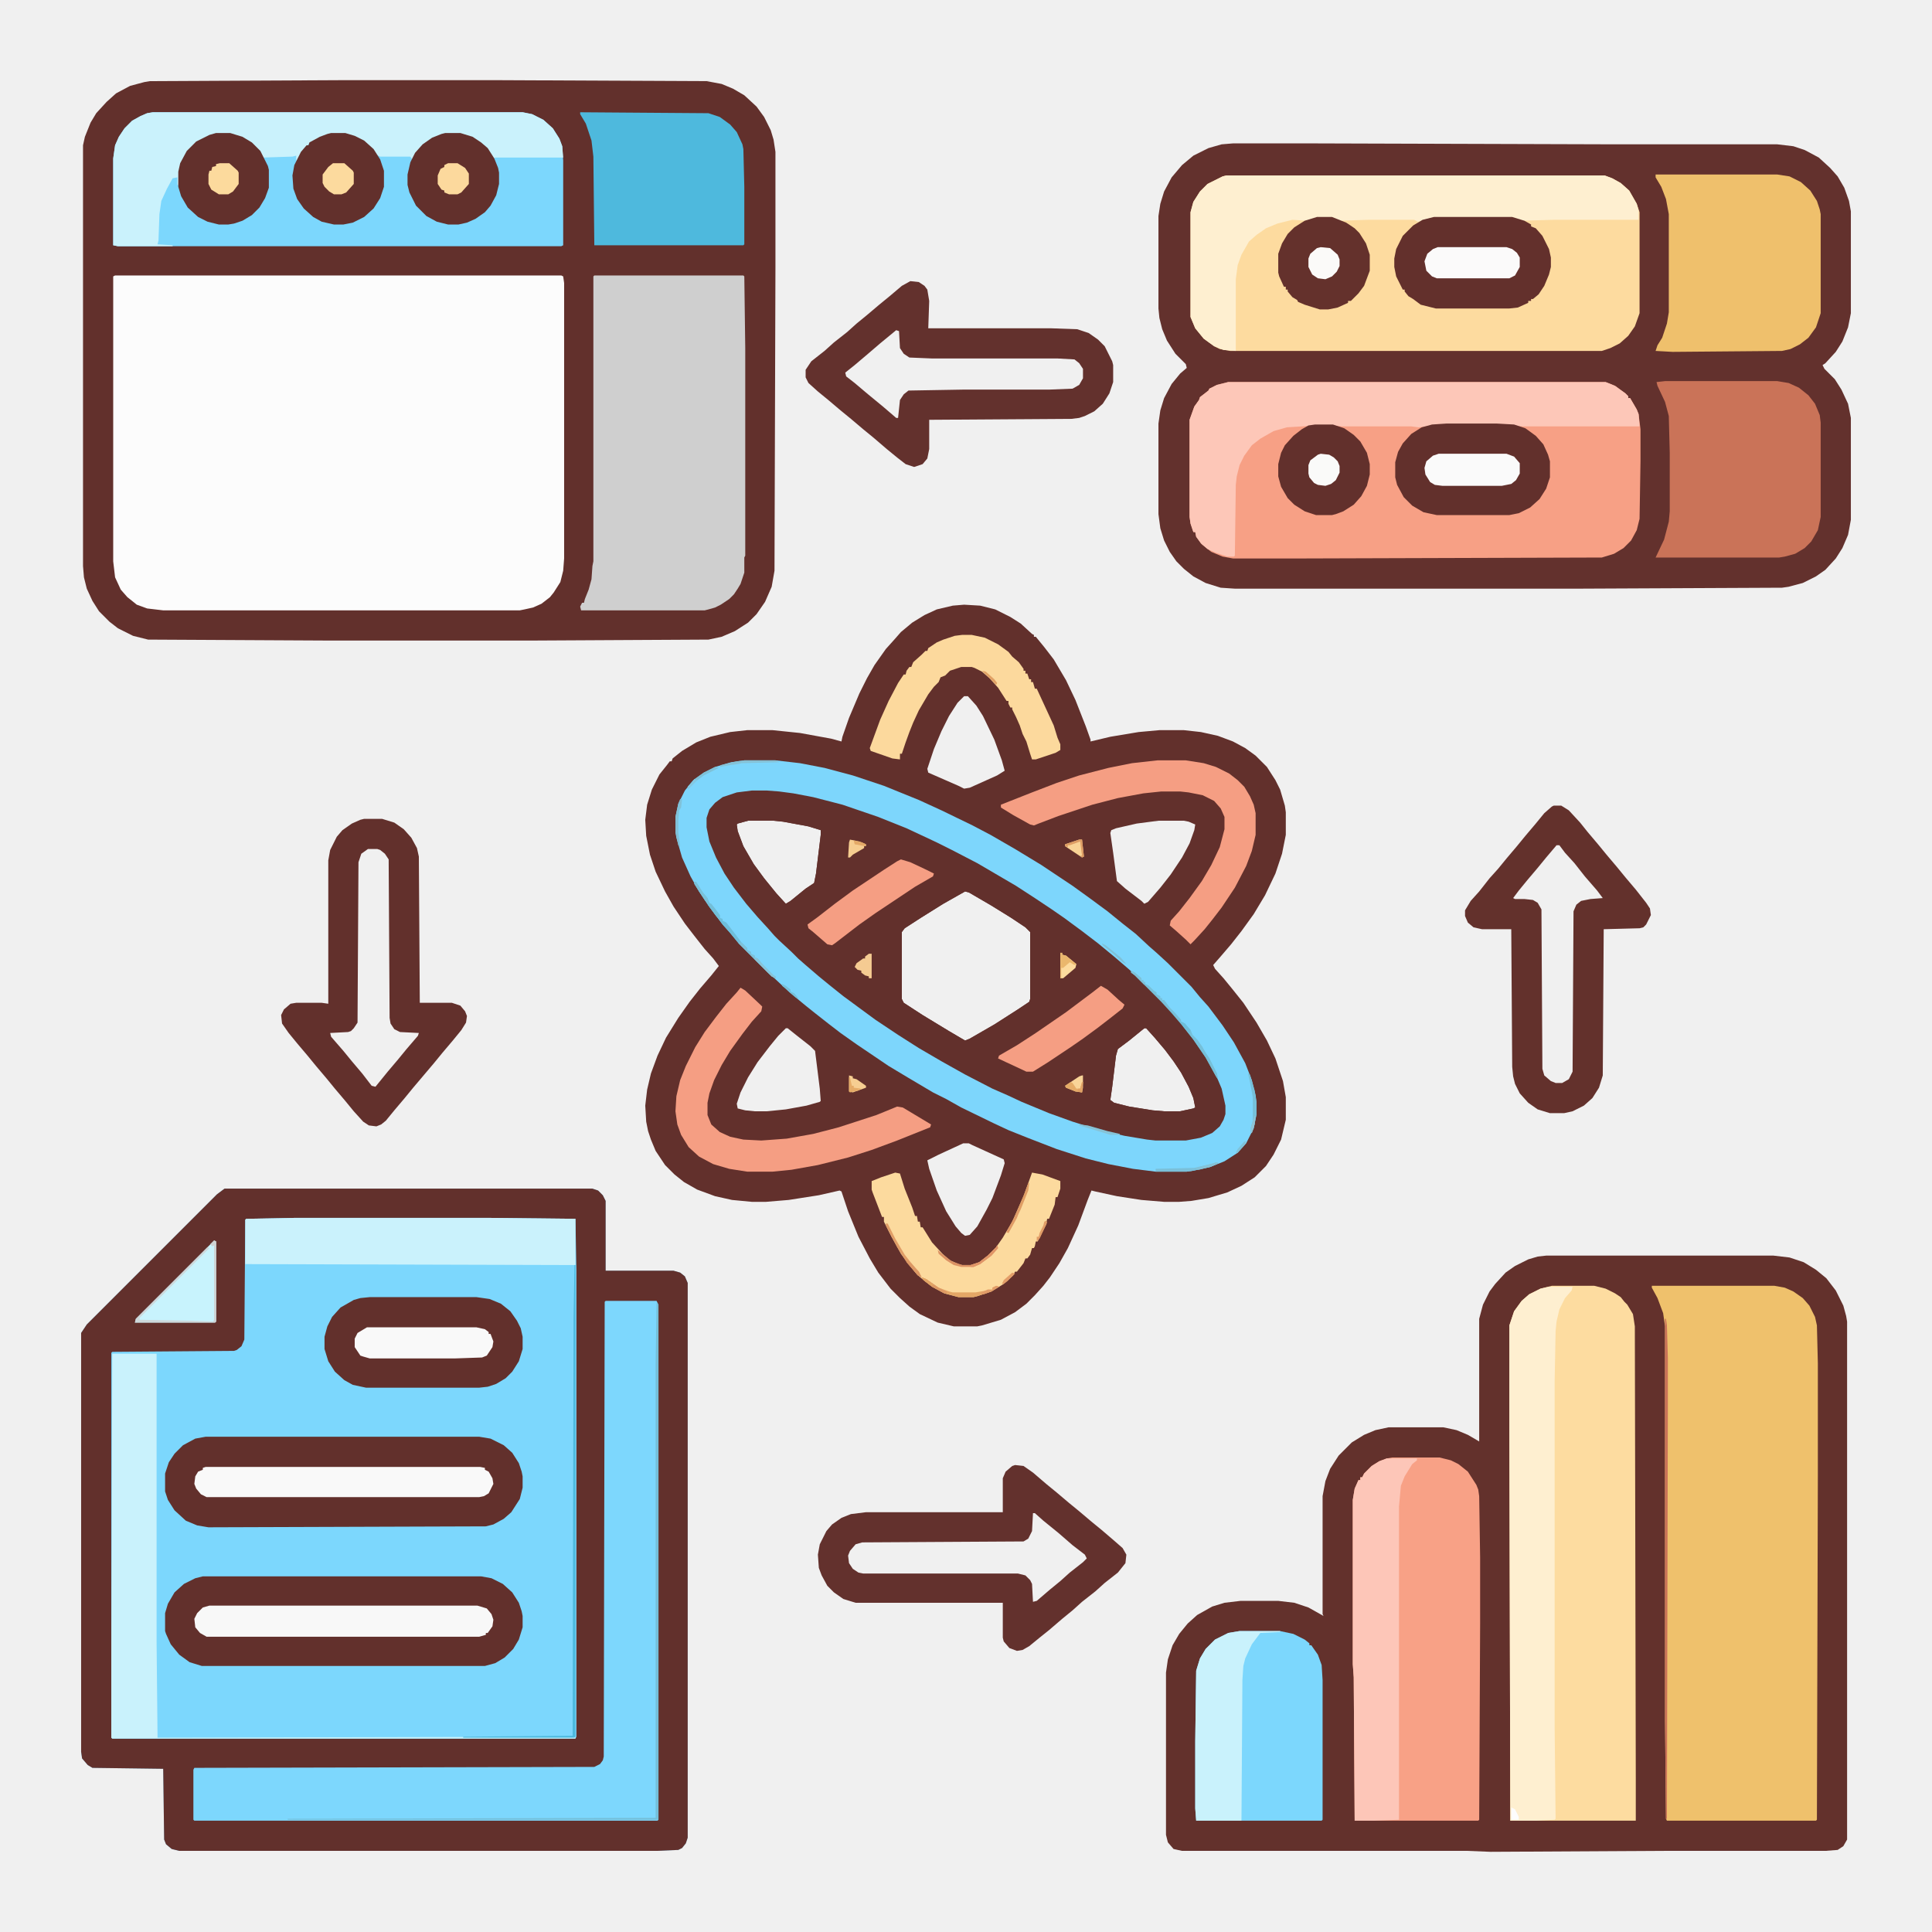
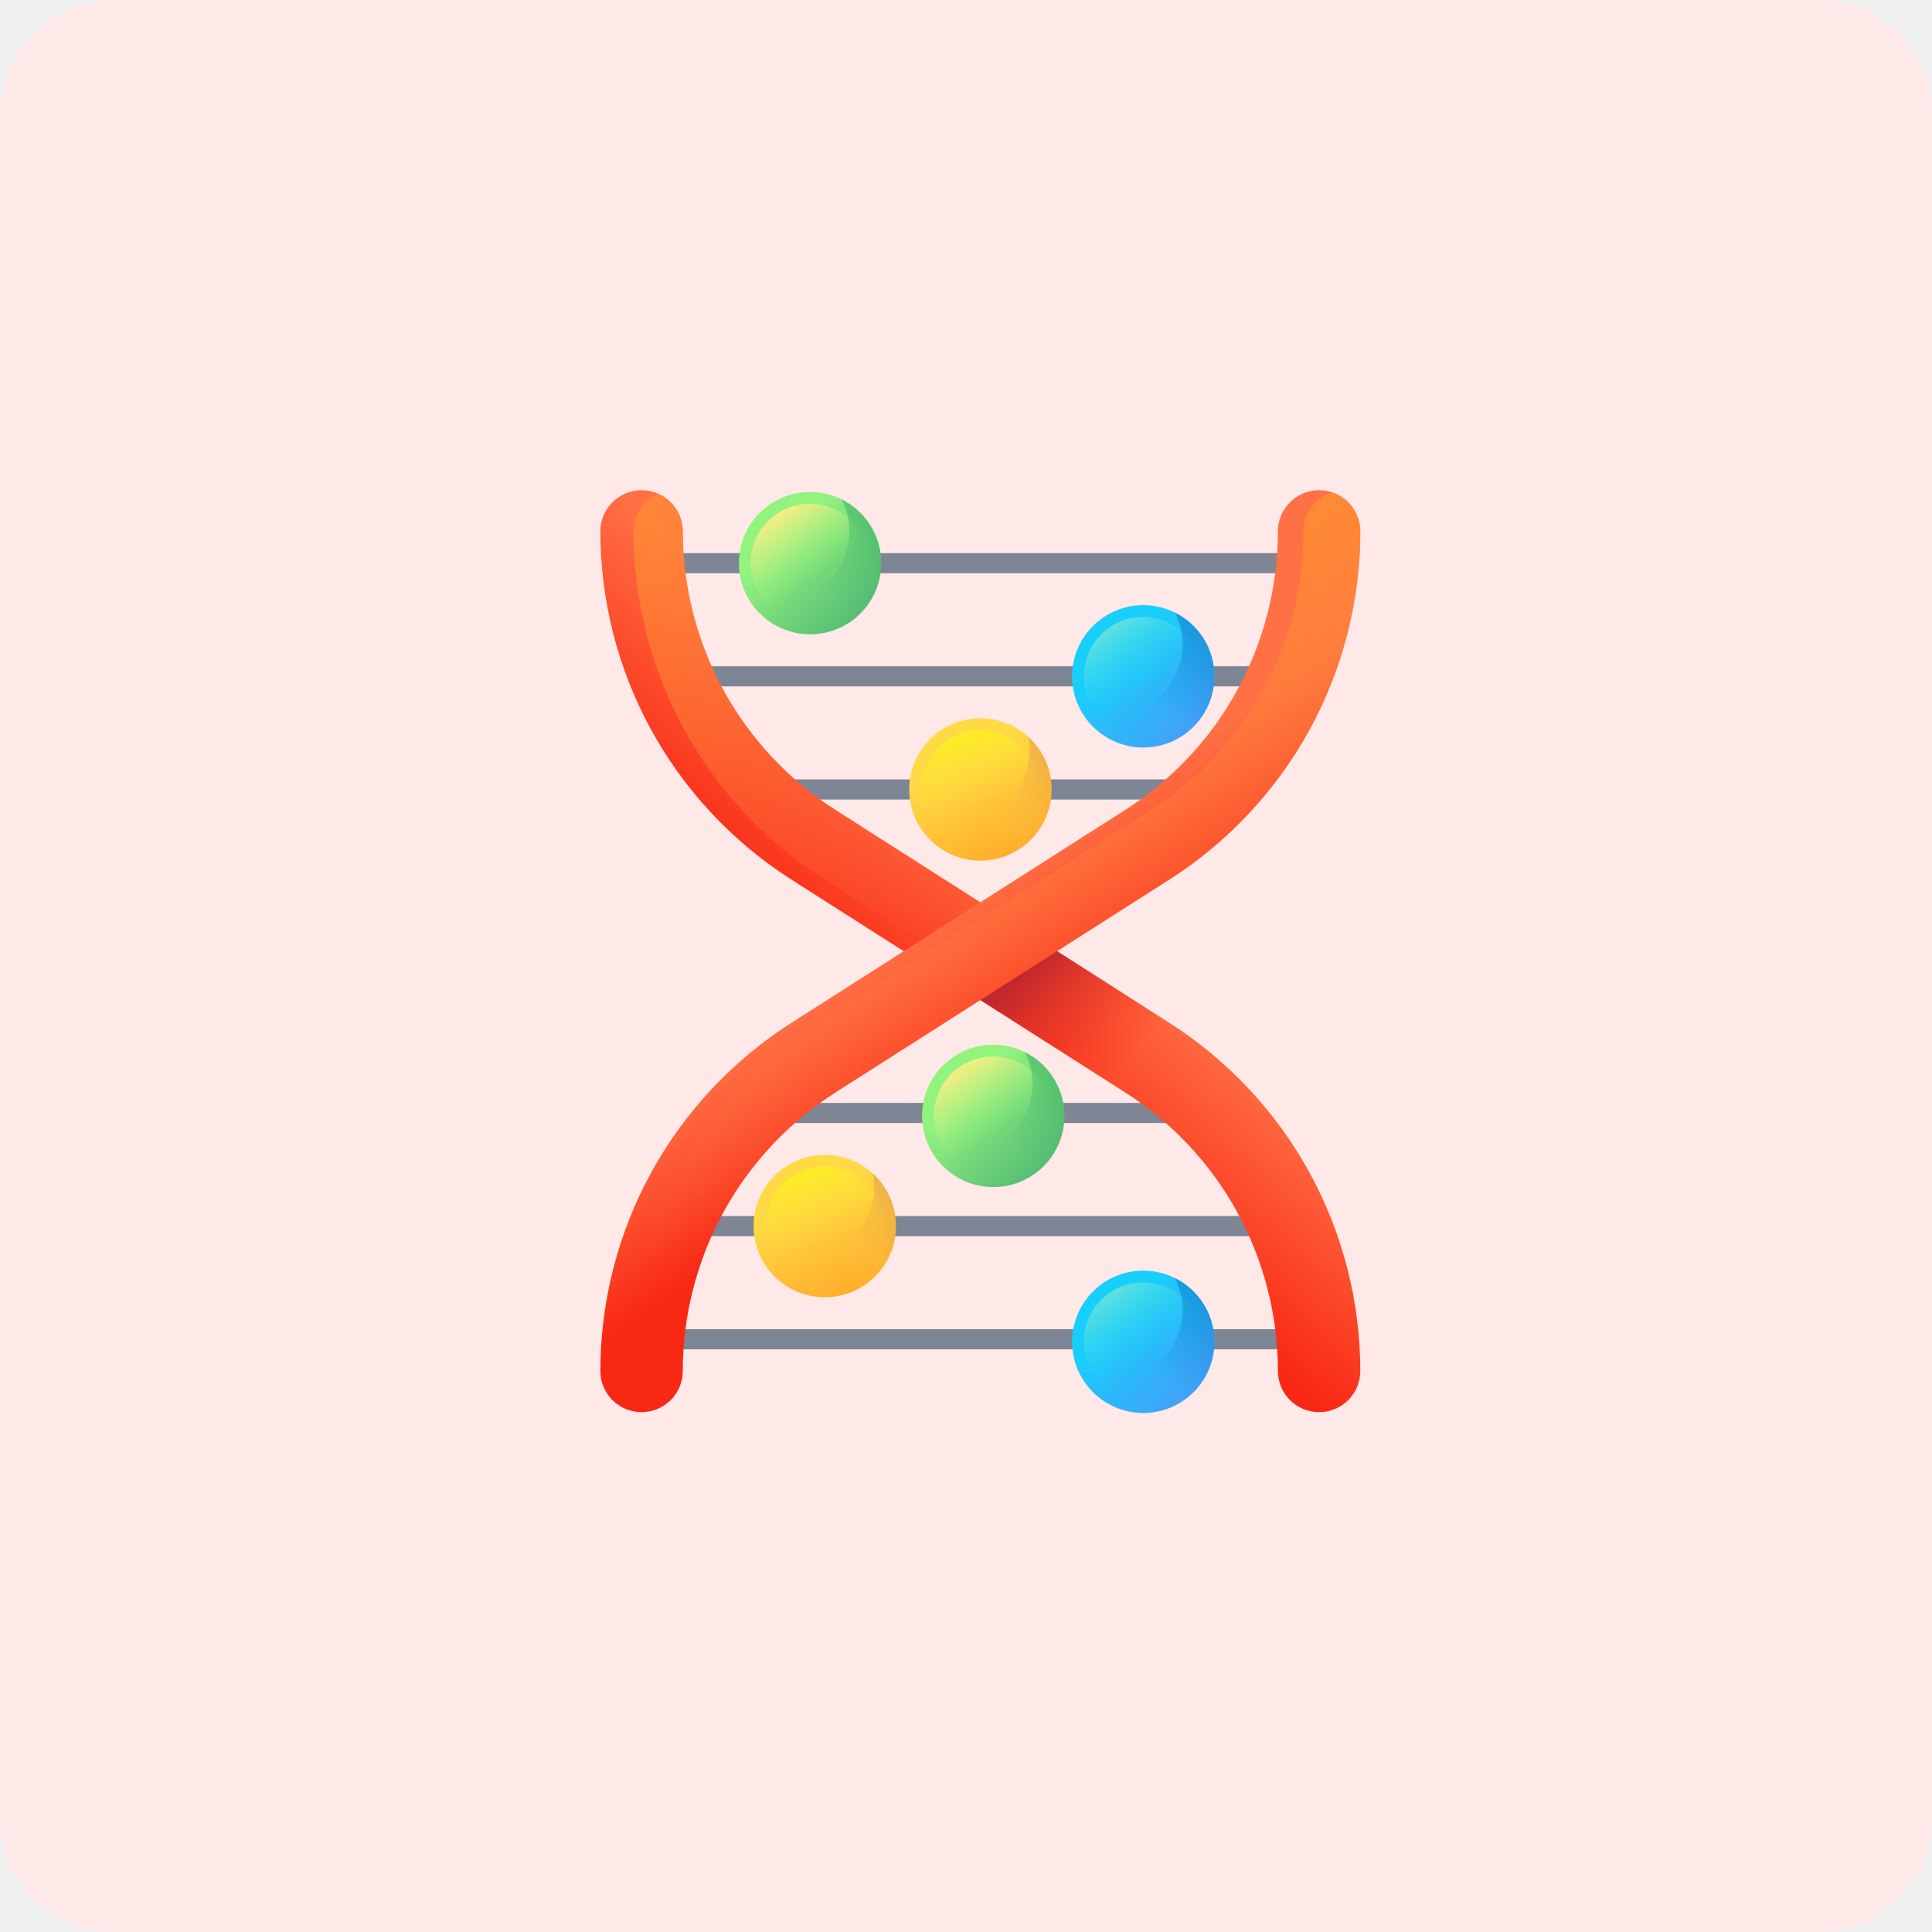
- <svg xmlns="http://www.w3.org/2000/svg" version="1.1" viewBox="0 0 2048 2048" width="512" height="512">
-   <path transform="translate(360,85)" d="m0 0h171l218 1 16 3 12 5 12 7 13 12 8 11 7 14 3 10 2 13v123l-1 321-3 17-7 16-9 13-9 9-14 9-14 6-14 3-185 1h-220l-189-1-16-4-16-8-9-7-11-11-7-11-6-13-3-12-1-12v-446l2-9 6-15 6-10 11-12 10-9 15-8 15-4 6-1z" fill="#62302C" />
-   <path transform="translate(238,1260)" d="m0 0h390l6 2 5 5 3 6v74h72l7 2 5 4 3 7v588l-2 6-4 5-4 2-23 1h-506l-8-2-6-5-2-5-1-75-75-1-5-3-6-7-1-7v-444l6-9 138-138z" fill="#7CD7FD" />
-   <path transform="translate(1639,1331)" d="m0 0h241l17 2 15 5 13 8 11 9 10 13 8 16 3 11 1 6v549l-4 7-6 4-13 1h-174l-181 1-25-1h-302l-9-2-6-7-2-8v-172l2-14 5-15 7-12 9-11 10-9 16-9 13-4 17-2h40l17 2 15 5 16 9-1-2v-125l3-16 5-13 9-14 14-14 13-8 12-5 14-3h58l14 3 12 5 12 7v-130l4-15 7-14 6-8 11-12 10-7 14-7 10-3z" fill="#63312C" />
-   <path transform="translate(1307,152)" d="m0 0h85l322 1h170l17 2 12 4 15 8 12 11 8 9 7 12 5 14 2 11v108l-3 15-6 15-7 11-11 12-3 2 2 4 11 11 7 11 7 15 3 15v108l-3 16-6 14-7 11-11 12-10 7-14 7-15 4-7 1-214 1h-366l-15-1-16-5-13-7-10-8-8-8-7-10-6-12-4-13-2-15v-96l2-14 4-13 8-15 9-11 7-6-1-4-11-11-9-14-5-12-3-12-1-10v-98l2-13 4-13 8-15 11-13 12-10 16-8 14-4z" fill="#63312D" />
-   <path transform="translate(1022,641)" d="m0 0 17 1 16 4 16 8 11 7 12 11 2 1v2h2l9 11 10 13 13 22 10 21 11 28 5 14v2l21-5 30-5 22-2h26l18 2 18 4 16 6 13 7 11 8 12 12 9 14 5 10 5 17 1 7v24l-4 20-7 21-11 23-12 20-13 18-11 14-12 14-7 8 2 4 9 10 9 11 12 15 14 21 11 19 9 19 8 24 3 17v24l-5 21-8 16-8 12-12 12-14 9-15 7-20 6-18 3-13 1h-16l-24-2-26-4-23-5-4-1-4 10-10 27-11 24-9 16-10 15-7 9-9 10-9 9-12 9-15 8-20 6-5 1h-25l-17-4-19-9-11-8-10-9-10-10-13-17-9-15-12-23-11-27-7-21-2-1-22 5-32 5-24 2h-15l-21-2-18-4-19-7-14-8-10-8-10-10-10-15-5-12-3-9-2-10-1-17 2-17 4-17 7-19 9-19 13-21 12-17 11-14 12-14 8-10-6-8-9-10-11-14-10-13-12-18-9-16-10-21-6-18-4-20-1-17 2-16 5-16 8-16 8-10 3-4h2l1-3 10-8 15-9 15-6 21-5 18-2h27l29 3 33 6 11 3 1-5 7-20 11-26 8-16 8-14 12-17 9-10 7-8 12-10 13-8 13-6 17-4zm0 97-7 7-9 14-8 16-8 19-7 21 1 4 32 14 6 3 6-1 29-13 8-5-3-11-8-22-12-25-7-11-9-10zm-229 132-11 3-1 1 1 7 6 16 11 19 11 15 13 16 10 11 5-3 16-13 9-6 2-10 5-41v-5l-13-4-27-5-10-1zm435 0-23 3-22 5-5 2-1 3 3 21 4 30 9 8 17 13 3 3 4-2 13-15 11-14 12-18 8-15 5-14 1-6-7-3-5-1zm-205 75-23 13-24 15-17 11-3 4v71l2 4 20 13 28 17 17 10 5-2 26-15 25-16 12-8 1-3v-71l-5-5-15-10-21-13-24-14zm-190 145-8 8-9 11-13 17-10 16-8 16-4 12 1 5 8 2 10 1h13l20-2 22-4 14-4 1-1-1-13-5-40-5-5-14-11-10-8zm380 0-16 13-12 9-2 7-4 33-2 14 4 3 16 4 25 4 12 1h17l14-3 2-1-2-10-5-12-8-15-8-12-9-12-11-13-9-10zm-192 122-26 12-12 6 2 9 8 23 10 22 10 16 6 7 4 3 5-1 8-9 10-18 6-12 9-24 4-13-1-4-33-15-4-2z" fill="#62302C" />
-   <path transform="translate(238,1260)" d="m0 0h390l6 2 5 5 3 6v74h72l7 2 5 4 3 7v588l-2 6-4 5-4 2-23 1h-506l-8-2-6-5-2-5-1-75-75-1-5-3-6-7-1-7v-444l6-9 138-138zm75 31-52 1-1 1-1 127-3 7-5 4-3 1-129 1-1 1v408l1 1h491l1-2v-495l-1-54-92-1z" fill="#62302C" />
-   <path transform="translate(122,292)" d="m0 0h473l2 1 1 7v292l-1 13-3 12-7 11-4 5-9 7-9 4-9 2-5 1h-378l-17-2-11-4-10-8-7-8-6-13-2-17v-302z" fill="#FCFCFC" />
-   <path transform="translate(1751,1363)" d="m0 0h130l11 2 9 4 10 7 7 8 6 12 2 9 1 40v120l-1 364-1 1h-158l-1-2-1-105v-417l-2-14-6-16-6-11z" fill="#EFC16C" />
-   <path transform="translate(1302,405)" d="m0 0h400l10 4 11 8 3 3v2h2l7 12 2 5 2 16v34l-1 61-3 12-6 11-8 8-10 6-13 4-319 1h-72l-11-2-12-5-10-8-6-8-1-5h-2l-3-9-1-7v-103l5-14 5-7 1-3 9-7 1-2 8-4z" fill="#F7A085" />
-   <path transform="translate(1300,186)" d="m0 0h401l8 3 9 5 9 8 8 14 3 9v107l-5 14-7 10-9 8-10 5-9 3h-394l-11-2-6-3-11-8-9-11-5-12v-111l3-11 7-11 8-8 16-8z" fill="#FDDB9F" />
-   <path transform="translate(1645,1363)" d="m0 0h45l12 3 10 5 6 4 4 5 3 3 6 10 2 13 1 478v46h-133l-1-411v-114l5-15 8-11 8-7 12-6z" fill="#FDDCA0" />
-   <path transform="translate(797,838)" d="m0 0h16l22 2 23 4 28 7 40 13 42 17 29 14 16 8 15 8 12 6 17 10 20 12 17 11 18 12 16 11 28 21 16 13 10 8 10 9 8 7 10 9 30 30 9 11 8 9 12 16 10 15 11 20 6 16 3 15v9l-4 10-7 8-12 6-11 3-8 1h-32l-28-4-27-6-30-9-23-8-37-15-25-12-19-9-22-12-25-14-15-9-19-12-18-12-23-16-26-20-22-18-15-13-13-12-7-7-7-6-7-8-11-11-9-11-11-13-13-18-11-19-8-17-4-14-1-7v-10l4-11 8-8 10-5 16-4zm-4 32-11 3-1 1 1 7 6 16 11 19 11 15 13 16 10 11 5-3 16-13 9-6 2-10 5-41v-5l-13-4-27-5-10-1zm230 75-23 13-24 15-17 11-3 4v71l2 4 20 13 28 17 17 10 5-2 26-15 25-16 12-8 1-3v-71l-5-5-15-10-21-13-24-14zm190 145-16 13-12 9-2 7-4 33-2 14 4 3 16 4 25 4 12 1h17l14-3 2-1-2-10-5-12-8-15-8-12-9-12-11-13-9-10z" fill="#62302C" />
-   <path transform="translate(162,119)" d="m0 0h392l10 2 12 6 10 9 7 11 3 8 1 15v90l-2 1h-470l-5-1v-92l2-14 4-9 6-9 8-8 9-5 7-3z" fill="#7CD7FD" />
-   <path transform="translate(630,292)" d="m0 0h158l1 1 1 76v220l-1 2v16l-4 12-3 5-4 6-5 5-9 6-6 3-7 2-4 1h-131l-1-4 2-4h2l1-4 4-10 3-11 1-14 1-5v-302z" fill="#CFCFCF" />
-   <path transform="translate(642,1379)" d="m0 0h54l2 4v546l-1 1h-491l-1-1v-53l1-2 424-1 6-3 3-4 1-4 1-482z" fill="#7DD7FD" />
-   <path transform="translate(1476,1545)" d="m0 0h50l12 3 8 4 10 8 9 14 2 5 1 7 1 65v70l-1 208-1 1h-131l-1-152-1-14v-174l2-12 4-9h2v-3h2l2-4 8-8 8-5 8-3z" fill="#F8A186" />
-   <path transform="translate(789,806)" d="m0 0h33l26 3 26 5 30 8 33 11 37 15 24 11 33 16 19 10 26 15 28 17 33 22 18 13 19 14 16 13 14 11 14 13 8 7 12 11 25 25 9 11 9 10 15 20 12 18 12 22 7 18 4 16 1 8v12l-3 15-8 16-9 10-14 9-15 6-18 4-7 1h-33l-24-3-26-5-24-6-31-10-31-12-20-8-15-7-35-17-16-9-14-7-27-16-20-12-34-23-17-12-13-10-14-11-10-8-17-14-15-14-8-7-31-31-9-11-8-9-15-20-10-15-9-16-9-20-6-21-1-6v-16l3-14 7-14 9-11 11-8 12-6 17-5zm8 32-16 2-15 5-8 6-6 7-3 9v10l3 15 7 17 9 17 10 15 13 17 12 14 11 12 7 8 5 5 13 12 7 7 8 7 14 12 11 9 15 12 34 25 24 16 22 14 24 14 25 14 29 15 16 7 15 7 29 12 25 9 29 9 26 6 24 4 9 1h32l16-3 12-5 8-7 4-7 2-6v-9l-4-18-8-19-13-22-12-16-11-14-10-11-7-8-31-31-8-7-14-12-17-14-17-13-19-14-13-9-18-12-20-13-41-24-27-14-16-8-32-15-30-12-38-13-31-8-21-4-15-2-13-1z" fill="#7DD6FC" />
-   <path transform="translate(218,1523)" d="m0 0h290l12 2 14 7 9 8 7 11 3 9 1 5v12l-3 12-9 14-8 7-11 6-8 2-294 1-12-2-12-5-12-11-7-11-3-9v-19l4-12 6-9 9-9 13-7z" fill="#62302C" />
-   <path transform="translate(215,1671)" d="m0 0h295l11 2 12 6 10 9 7 11 3 9 1 5v12l-4 13-6 10-9 9-10 6-11 3h-300l-13-4-11-8-9-11-5-11-1-3v-19l3-10 7-12 10-9 12-6z" fill="#62302C" />
-   <path transform="translate(1755,185)" d="m0 0h129l13 2 12 6 10 9 7 11 3 9 1 5v105l-5 15-8 11-9 7-10 5-9 2-116 1-18-1 2-6 5-8 5-15 2-12v-104l-3-16-5-13-6-10z" fill="#EFC06C" />
-   <path transform="translate(1765,404)" d="m0 0h119l12 2 11 5 10 8 7 9 5 12 1 8v100l-3 14-7 12-7 7-10 6-11 3-6 1h-131l9-19 5-19 1-11v-62l-1-39-4-15-8-17-1-4z" fill="#CA7358" />
-   <path transform="translate(1302,405)" d="m0 0h400l10 4 11 8 3 3v2h2l7 12 2 5 1 13h-124l-27-2h-54l-15 1-14 2-8-1h-73l-10-1h-19l-14 1-16 1-14 4-14 8-9 7-8 11-5 10-3 12-1 9-1 75-1 1h-7l-12-4-9-4-7-6-5-7-1-5h-2l-3-9-1-7v-103l5-14 5-7 1-3 9-7 1-2 8-4z" fill="#FDC7B8" />
-   <path transform="translate(1300,186)" d="m0 0h401l8 3 9 5 9 8 8 14 2 7v10h-90l-35 1-9-3h-83l-12 3-5 1-4-2h-49l-30 1-8-3h-16l-10 3-16-1-16 4-12 5-10 7-8 7-8 14-4 11-2 15v76l-13-1-10-4-11-8-9-11-5-12v-111l3-11 7-11 8-8 16-8z" fill="#FEEFD0" />
-   <path transform="translate(1642,1364)" d="m0 0h25l-1 4-7 8-6 12-3 13-1 10-1 53v368l1 96-1 1-20 1h-27l-1-411v-114l5-15 8-11 8-7 12-6z" fill="#FEEFD0" />
-   <path transform="translate(1314,1729)" d="m0 0h43l14 3 12 6 5 4v2h2l7 10 4 11 1 16v148l-1 1h-133l-1-13v-71l1-75 4-13 6-10 10-10 14-7z" fill="#7CD7FD" />
-   <path transform="translate(386,868)" d="m0 0h19l13 4 10 7 8 9 6 11 2 9 1 155h34l9 3 5 6 2 5-1 7-5 8-9 11-11 13-9 11-22 26-9 11-11 13-9 11-5 4-5 2-8-1-6-4-10-11-9-11-11-13-9-11-11-13-9-11-11-13-9-11-7-10-1-9 3-6 7-6 6-1h27l7 1v-152l2-11 7-14 6-7 10-7 9-4zm4 32-7 5-3 9-1 170-4 6-3 3-3 1-19 1 1 4 13 15 9 11 11 13 10 13 4 1 13-16 11-13 9-11 12-14 1-3-20-1-6-3-4-6-1-6-1-168-4-6-5-4-3-1z" fill="#62302C" />
-   <path transform="translate(1647,854)" d="m0 0h8l8 5 12 13 8 10 11 13 9 11 11 13 9 11 11 13 11 14 4 6 1 7-5 10-3 3-4 1-38 1-1 155-4 13-7 11-9 8-12 6-9 2h-15l-13-4-10-7-9-10-5-10-2-8-1-10-1-146h-31l-9-2-6-5-3-7v-6l6-10 9-10 11-14 9-10 9-11 11-13 9-11 11-13 9-11 8-7zm3 42-11 13-9 11-11 13-9 11-6 8 2 1h10l9 1 5 3 4 7 1 169 2 7 7 6 5 2h7l7-4 4-8 1-170 3-7 5-4 10-2 13-1-6-8-13-15-11-14-10-11-6-8z" fill="#63312C" />
-   <path transform="translate(1076,1553)" d="m0 0 9 1 10 7 14 12 11 9 13 11 11 9 13 11 11 9 14 12 8 7 4 7-1 9-8 10-14 11-10 9-14 11-10 9-11 9-14 12-10 8-11 9-7 4-6 1-8-3-6-7-1-4v-37h-156l-13-4-10-7-7-7-6-11-3-8-1-14 2-11 7-14 6-7 10-7 10-4 16-2h145v-36l3-7 7-6zm19 51-1 19-4 8-5 3-171 1-7 2-6 7-2 5 1 8 4 6 6 4 5 1h164l8 2 5 5 2 4 1 19 4-1 14-12 11-9 10-9 14-11 4-4-2-4-13-10-15-13-16-13-9-8z" fill="#63312D" />
-   <path transform="translate(965,298)" d="m0 0 9 1 6 4 3 4 2 12-1 29h130l28 1 12 4 10 7 7 7 8 16 1 4v18l-4 12-7 11-9 8-10 5-6 2-8 1-151 1v31l-2 10-5 6-9 3-9-3-9-7-11-9-14-12-11-9-13-11-11-9-13-11-11-9-10-9-3-6v-8l6-9 14-11 10-9 14-11 10-9 11-9 13-11 11-9 13-11zm-15 52-17 14-14 12-13 11-10 8 1 4 9 7 13 11 17 14 14 12h2l2-19 4-6 5-4 58-1h91l25-1 7-4 4-7v-10l-4-6-5-4-18-1h-133l-24-1-6-4-4-6-1-18z" fill="#63312D" />
-   <path transform="translate(162,119)" d="m0 0h392l10 2 12 6 10 9 7 11 3 8 1 12h-72l-2 1-7-11-10-8-8-4-10-3h-16l-12 4-9 6-7 6-7 11-2-3h-32l-4-2-6-8-7-6-12-6-8-2h-15l-10 3-8 4-5 3-7 8-6 10h-1v-5l-4 1-31 1-6-9-10-9-11-5-8-2h-15l-12 4-10 6-8 8-8 16-2 20h-1v-8l-5 1-6 11-6 13-2 14-1 28-1 4 16 1v1h-58l-5-1v-92l2-14 4-9 6-9 8-8 9-5 7-3z" fill="#CAF2FC" />
-   <path transform="translate(615,119)" d="m0 0 136 1 12 4 11 8 7 8 6 13 1 5 1 40v61l-1 1h-158l-1-94-2-17-6-18-6-10z" fill="#4EB9DD" />
-   <path transform="translate(119,1435)" d="m0 0h47v306l1 101 443-1v2h-491l-1-1v-90z" fill="#C9F2FC" />
-   <path transform="translate(392,1375)" d="m0 0h113l14 2 12 5 10 8 7 10 4 8 2 9v13l-4 13-7 11-7 7-10 6-9 3-9 1h-120l-14-3-9-5-10-9-7-11-4-13v-13l3-11 5-10 9-10 14-8 7-2z" fill="#62302C" />
-   <path transform="translate(1470,1546)" d="m0 0h32v2l-5 4-8 13-4 10-2 22v332l-27 1h-20l-1-152-1-14v-174l2-12 4-9h2v-3h2l2-4 8-8 8-5z" fill="#FDC6B8" />
-   <path transform="translate(313,1291)" d="m0 0h205l92 1v49l-350-1v-47l1-1z" fill="#CAF2FC" />
-   <path transform="translate(1520,230)" d="m0 0h83l13 4 7 4v2l5 2 7 8 7 14 2 9v10l-2 8-5 12-6 9-6 5h-2v2h-3v2l-11 5-9 1h-78l-16-4-8-6-5-3-4-5v-2h-2l-7-14-2-10v-9l2-10 7-14 11-11 10-6z" fill="#63302C" />
-   <path transform="translate(1533,449)" d="m0 0h54l18 1 12 4 11 8 8 9 5 11 2 7v17l-4 12-7 11-10 9-12 6-10 2h-77l-14-3-12-7-9-9-7-13-2-8v-16l3-11 5-9 9-10 11-7 11-3z" fill="#62302C" />
-   <path transform="translate(785,1047)" d="m0 0 5 3 16 15 2 2-1 5-10 11-10 13-13 18-9 15-8 16-5 14-2 10v13l4 10 9 8 11 5 14 3 19 1 27-2 28-5 27-7 40-13 22-9 6 1 30 18-1 3-35 14-27 10-25 8-32 8-28 5-20 2h-27l-19-3-17-5-15-8-11-10-8-13-4-11-2-14 1-16 4-17 6-15 10-20 10-16 12-16 11-14 11-12z" fill="#F59E83" />
-   <path transform="translate(1227,806)" d="m0 0h30l19 3 13 4 14 7 9 7 7 7 6 10 4 9 2 9v23l-4 17-6 16-12 23-14 21-10 13-8 10-11 12-4 4-5-5-10-9-7-6 1-5 9-10 11-14 13-18 10-17 9-19 5-19v-13l-4-9-7-8-12-6-15-3-9-1h-20l-19 2-27 5-27 7-36 12-21 8-5 2-4-1-18-10-13-8v-3l33-13 26-10 24-8 31-8 25-5z" fill="#F59E83" />
-   <path transform="translate(222,1702)" d="m0 0h284l10 3 5 6 2 6-1 7-5 7h-2v2l-7 2h-289l-7-4-5-6-1-9 3-6 6-6z" fill="#F8F8F8" />
-   <path transform="translate(218,1555)" d="m0 0h291l5 1v2l4 2 4 7 1 6-5 10-5 3-5 1h-289l-6-3-5-6-2-5 1-8 3-5 5-2v-2z" fill="#F9F9F9" />
-   <path transform="translate(949,1243)" d="m0 0 5 1 5 16 8 20 3 9h2l1 6h2l1 6h2l10 16 11 12 8 7 9 4 4 1h9l9-3 9-7 9-9 7-10 10-17 12-27 9-25 11 2 19 7v8l-3 9h-2l-1 8-6 15h-2l-1 6-9 18h-2l-1 5-1 2h-2l-2 7-3 4h-2l-2 5-7 9h-2l-2 4-10 9-13 8-15 5-4 1h-16l-15-4-13-7-9-7-7-6-9-11-8-11-10-18-8-16v-5h-2l-10-26-1-3v-9l10-4z" fill="#FCDA9E" />
-   <path transform="translate(1020,673)" d="m0 0h10l14 3 14 7 11 8 4 5 7 6 5 7v2h2v3h2l2 6h2v3h2l2 7h2l18 39 4 13 3 7v6l-5 3-21 7h-4l-2-6-4-13-4-8-3-9-4-9-4-8v-2h-2l-2-4v-3h-2l-9-14-9-10-8-7-8-4-3-1h-11l-12 4-5 5-5 2-2 5-5 5-6 8-10 17-6 13-4 10-4 11-4 12h-2v6l-8-1-23-8-1-3 11-30 9-20 10-19 6-9h2l1-4 3-4h2l2-5 9-8 4-4h2l1-3 9-6 7-3 12-4z" fill="#FCD99D" />
-   <path transform="translate(1314,1729)" d="m0 0h43v1l-21 1-9 12-7 15-2 8-1 15-1 149h-48l-1-13v-71l1-75 4-13 6-10 10-10 14-7z" fill="#C9F2FC" />
-   <path transform="translate(1396,230)" d="m0 0h16l15 6 9 6 5 5 7 11 4 12v17l-6 16-6 8-8 8h-3v2l-11 5-10 2h-9l-16-5-7-3-1-2-5-3-5-6v-2h-2v-3h-2l-5-11-1-4v-20l4-11 6-10 7-7 11-7z" fill="#64312C" />
-   <path transform="translate(351,141)" d="m0 0h15l10 3 10 5 10 9 7 11 4 12v17l-4 12-7 11-10 9-12 6-10 2h-10l-13-3-9-5-10-9-7-10-4-11-1-14 2-11 7-14 6-7h2l1-3 11-6 8-3z" fill="#62302C" />
-   <path transform="translate(472,141)" d="m0 0h16l13 4 9 6 7 6 7 11 4 10 1 5v12l-3 12-6 11-6 7-10 7-9 4-9 2h-11l-12-3-11-6-11-11-7-14-2-8v-11l3-13 5-10 8-9 10-7 10-4z" fill="#62302C" />
-   <path transform="translate(1394,450)" d="m0 0h19l12 4 10 7 7 7 7 12 3 12v11l-3 12-6 11-8 9-11 7-8 3-4 1h-17l-12-4-11-7-7-7-7-12-3-11v-13l3-12 4-8 9-10 9-7 7-4z" fill="#62302C" />
-   <path transform="translate(229,141)" d="m0 0h15l13 4 10 6 9 9 8 16 1 4v19l-4 11-6 10-8 8-10 6-9 3-6 1h-10l-12-3-10-5-11-10-7-12-3-10v-16l2-9 7-13 10-10 14-7z" fill="#62302C" />
-   <path transform="translate(389,1407)" d="m0 0h116l9 2 4 3v2h2l3 8-1 6-6 9-5 2-29 1h-90l-7-2-3-1-6-9v-9l3-6z" fill="#F9F9F9" />
-   <path transform="translate(955,911)" d="m0 0 10 3 17 8 8 4-1 3-19 11-42 28-17 12-26 20-3 2-5-1-15-13-5-4-1-4 11-8 18-14 19-14 33-22 14-9z" fill="#F59E83" />
-   <path transform="translate(1167,1045)" d="m0 0 7 4 12 11 6 5-2 4-14 11-13 10-15 11-13 9-24 16-16 10h-7l-30-14 1-3 19-11 20-13 32-22 28-21z" fill="#F59E83" />
-   <path transform="translate(227,1315)" d="m0 0 2 1v85l-1 1h-85l1-4z" fill="#C8F3FD" />
-   <path transform="translate(1525,481)" d="m0 0h72l8 3 6 7v11l-4 7-5 4-10 2h-63l-8-1-5-3-5-8-1-7 2-7 7-6z" fill="#FAFAFA" />
-   <path transform="translate(1524,262)" d="m0 0h73l6 2 5 4 3 5v10l-5 9-6 3h-77l-5-2-6-6-2-10 3-8 6-5z" fill="#FBFAFA" />
-   <path transform="translate(696,1381)" d="m0 0 2 2v546h-393v-1l390-1v-481z" fill="#74BFD9" />
-   <path transform="translate(1765,1398)" d="m0 0h1l1 7 1 34v53l-1 436h-1l-1-105z" fill="#CA7358" />
-   <path transform="translate(1400,262)" d="m0 0 10 1 8 7 2 5v7l-3 6-5 5-7 3-8-1-6-4-4-8v-9l2-5 7-6z" fill="#FBFAF9" />
-   <path transform="translate(475,173)" d="m0 0h10l8 5 4 6v11l-8 9-4 2h-9l-5-2v-2l-3-1-4-6v-9l3-7 4-2v-2z" fill="#FCD99D" />
-   <path transform="translate(1400,481)" d="m0 0 9 1 5 3 4 4 2 5v7l-4 8-5 4-6 2-8-1-4-2-5-6-1-4v-9l2-5 8-6z" fill="#FAFAF9" />
-   <path transform="translate(353,173)" d="m0 0h12l9 8 1 2v12l-8 9-5 2h-8l-5-3-5-5-2-4v-9l6-8z" fill="#FCDA9E" />
-   <path transform="translate(233,173)" d="m0 0h10l9 8 1 2v12l-6 8-5 3h-10l-8-5-3-6v-10l1-4h2l1-4 4-1v-2z" fill="#FCDA9D" />
-   <path transform="translate(609,1341)" d="m0 0h1v500l-1 1h-118v-1l116-1 1-444z" fill="#4DB9DE" />
-   <path transform="translate(227,1315)" d="m0 0 2 1v85l-1 1h-85l1-4 76-76 2 1-74 74v2l54 1 25 1v-81l-2 1-2-2z" fill="#CDD8DB" />
-   <path transform="translate(1199,1029)" d="m0 0 4 2 7 6v2h2v2h2v2l4 2 5 5 3 2v2l4 2v2h2v2h2l6 8 5 5 7 8v2l4 2 6 7 2 5 5 5 5 7 4 7 4 6 8 16 1 6-2-3-11-20-13-19-11-14-12-14-11-12-28-28-4-3z" fill="#77C0D9" />
-   <path transform="translate(736,935)" d="m0 0h2l7 11 5 6 2 5 5 5 6 8v3l3 1v2l4 2 10 13 6 8 6 6v2l4 2v2l4 2v2l3 1 7 8 10 10 2 1v2l-4-2-35-35-9-11-8-9-15-20-10-15-5-8z" fill="#6EBEDA" />
-   <path transform="translate(921,1011)" d="m0 0h3v26h-3v-2l-4-1-4-3v-2l-4-1-3-3 2-4 7-5h2v-2z" fill="#F5CB92" />
-   <path transform="translate(1124,1010)" d="m0 0h2v2l4 1 11 9-1 4-13 11h-3z" fill="#FDDB9E" />
-   <path transform="translate(977,1354)" d="m0 0 5 2 13 9 11 4 4 1h24l12-2 1-1h5v-2l4-2 3 1-8 5-15 5-4 1h-16l-15-4-13-7-9-7z" fill="#E3A666" />
-   <path transform="translate(1144,890)" d="m0 0h3l2 18-2 1-18-12v-2z" fill="#F9D396" />
-   <path transform="translate(1147,1140)" d="m0 0h1v13l-1 5-7-1-10-4-1-2 15-10z" fill="#F9D498" />
-   <path transform="translate(901,890)" d="m0 0 10 2 7 3v2h-2v2l-12 7-3 3h-2l1-16z" fill="#F6CD90" />
-   <path transform="translate(900,1140)" d="m0 0 4 1v2l4 1 10 7v2l-14 5-4-1z" fill="#F6CE92" />
-   <path transform="translate(1289,1232)" d="m0 0 3 1-9 4-18 4-7 1h-33v-3l41-1 21-5z" fill="#7AC0D9" />
-   <path transform="translate(1252,1083)" d="m0 0 4 2 6 7 2 5 5 5 5 7 4 7 4 6 8 16 1 6-2-3-11-20-13-19-11-14z" fill="#75C0D9" />
-   <path transform="translate(939,1297)" d="m0 0h2l8 16 10 17 11 14 4 4 3 6-4-2-12-14-10-16-12-23z" fill="#E09C66" />
-   <path transform="translate(1124,1010)" d="m0 0h2v2l4 1 11 9-2 1-5-3-7 6h-2v11h-1z" fill="#EAB76D" />
-   <path transform="translate(1323,1138)" d="m0 0 2 1 5 17 2 13v12l-3 15-2 5h-1v-6l2-7v-25l-3-16z" fill="#76C0D9" />
-   <path transform="translate(1057,1320)" d="m0 0 1 3-7 8-12 9-7 3h-13l-8-2-8-5-8-7-1-4 7 6 8 6 11 4h9l9-3 9-7 9-9z" fill="#DB9264" />
-   <path transform="translate(789,806)" d="m0 0h33l4 2-40 1-4 1-8 1-11 2 1-2 17-4z" fill="#85C2D7" />
-   <path transform="translate(721,847)" d="m0 0h2l-1 9-2 3-1 11v12l2 16-2-2-3-14v-16l3-14z" fill="#80C1D8" />
-   <path transform="translate(227,1315)" d="m0 0 2 1v85h-3l1-2v-79l-2 1-2-2z" fill="#CED3D4" />
-   <path transform="translate(1090,1254)" d="m0 0h1l-1 8-8 20-8 16-5 9-2-1 8-15 11-26z" fill="#DF9D64" />
-   <path transform="translate(783,998)" d="m0 0 4 2 5 5v2l4 2v2l4 2v2l3 1 7 8 10 10 2 1v2l-4-2-35-35z" fill="#7EC1D8" />
-   <path transform="translate(1135,1147)" d="m0 0 2 1 4 6h4l2-7h1l-1 11-7-1-10-4-1-2z" fill="#E5AB67" />
-   <path transform="translate(1602,1916)" d="m0 0 4 2 4 8v3h-8z" fill="#FDFDFD" />
-   <path transform="translate(1144,1192)" d="m0 0 9 1 21 6 13 3v1h-10l-13-4-20-6z" fill="#86C3D7" />
-   <path transform="translate(758,813)" d="m0 0 4 1-16 8-8 6-9 9v-3l7-8 10-7z" fill="#7EC1D8" />
-   <path transform="translate(900,1142)" d="m0 0h1l2 9h2v2l8 1-3 2-9 2-1-1z" fill="#E5AB67" />
-   <path transform="translate(977,1354)" d="m0 0 5 2 13 9 8 4 1 2-5-1-11-6-9-7z" fill="#DD9864" />
-   <path transform="translate(1057,1320)" d="m0 0 1 3-7 8-12 9-7 3h-3v-2l9-3 9-7 9-9z" fill="#E09568" />
-   <path transform="translate(736,935)" d="m0 0h2l7 11 5 6 1 7-4-5-11-17z" fill="#7AC1D9" />
-   <path transform="translate(1144,890)" d="m0 0h3l2 18-2 1-2-2h2l-2-15-11 4h-2v2l-3-1v-2z" fill="#DE9D64" />
-   <path transform="translate(751,957)" d="m0 0 3 1 9 12v5l-4-4-8-11z" fill="#72BFD9" />
-   <path transform="translate(1168 1e3)" d="m0 0 4 2 16 13 6 7-4-2-11-10-10-8z" fill="#7EC1D8" />
-   <path transform="translate(1079,1282)" d="m0 0h2l-3 9-9 16-2-1 8-15z" fill="#E09B67" />
-   <path transform="translate(961,1336)" d="m0 0 5 3 8 9 3 6-4-2-12-14z" fill="#DD9864" />
-   <path transform="translate(1109,1294)" d="m0 0 1 2-8 17-3 3v-5h2l1-4 4-8 1-4z" fill="#E19D67" />
-   <path transform="translate(800,1015)" d="m0 0 3 1 7 8 10 10 2 1v2l-4-2-18-18z" fill="#88C3D7" />
-   <path transform="translate(1289,1232)" d="m0 0 3 1-9 4-12 3-4-1 8-3 12-3z" fill="#85C2D7" />
-   <path transform="translate(1056,1363)" d="m0 0 3 1-8 5-8 3h-3v-2l7-3h5v-2z" fill="#E19C68" />
-   <path transform="translate(829,1043)" d="m0 0 4 2 5 4v2l4 2 5 6-4-2-10-9-4-3z" fill="#76C0D9" />
-   <path transform="translate(1041,711)" d="m0 0 4 1 9 8 3 4-1 2-12-12z" fill="#E1A165" />
-   <path transform="translate(1073,1349)" d="m0 0 3 1-8 8-4 3h-2l2-4z" fill="#E39E69" />
-   <path transform="translate(1252,1083)" d="m0 0 4 2 6 7-1 3-5-5-4-5z" fill="#6CBEDA" />
-   <path transform="translate(1199,1029)" d="m0 0 4 2 7 6v2h2v2h2l-1 3-10-10-4-3z" fill="#7DC1D8" />
-   <path transform="translate(1319,1210)" d="m0 0h2l-2 4-7 8h-2l2-4z" fill="#80C2D8" />
-   <path transform="translate(905,891)" d="m0 0 9 2 4 2-1 2-11-2z" fill="#E4A967" />
-   <path transform="translate(977,1354)" d="m0 0 5 2 8 6-3 1-8-6z" fill="#E2A565" />
-   <path transform="translate(1330,1183)" d="m0 0h1l-1 9-3 9h-1v-6z" fill="#90C4D6" />
-   <path transform="translate(1147,1147)" d="m0 0h1l-1 11-5-1 1-3h2z" fill="#E0A164" />
-   <path transform="translate(736,826)" d="m0 0 3 1-10 10v-3z" fill="#83C9E3" />
+ <svg xmlns="http://www.w3.org/2000/svg" width="67" height="67" viewBox="0 0 67 67" fill="none">
+   <rect width="67" height="67" rx="4" fill="#FFE8E8" />
+   <g clip-path="url(#clip0_170_7147)">
+     <path d="M22.93 19.182H45.071V19.88H22.93V19.182Z" fill="#7E8595" />
+     <path d="M22.93 23.105H45.071V23.803H22.93V23.105Z" fill="#7E8595" />
+     <path d="M25.883 27.029H42.117V27.727H25.883V27.029Z" fill="#7E8595" />
+     <path d="M45.07 46.793H22.929V46.095H45.07V46.793Z" fill="#7E8595" />
+     <path d="M45.07 42.869H22.929V42.171H45.07V42.869Z" fill="#7E8595" />
+     <path d="M42.117 38.945H25.884V38.248H42.117V38.945Z" fill="#7E8595" />
+     <path d="M45.745 48.972C44.956 48.972 44.317 48.333 44.317 47.544C44.317 45.624 43.829 43.719 42.906 42.035C41.983 40.352 40.639 38.917 39.02 37.884L27.438 30.498C25.415 29.208 23.736 27.414 22.583 25.311C21.43 23.207 20.82 20.828 20.82 18.429C20.82 17.64 21.46 17 22.249 17C23.038 17 23.678 17.64 23.678 18.429C23.678 20.349 24.166 22.253 25.089 23.937C26.012 25.62 27.355 27.056 28.974 28.088L40.557 35.475C42.579 36.765 44.258 38.558 45.411 40.662C46.565 42.765 47.174 45.145 47.174 47.544C47.174 48.333 46.535 48.972 45.745 48.972Z" fill="url(#paint0_linear_170_7147)" />
+     <path d="M45.411 40.662C44.258 38.559 42.579 36.765 40.557 35.475L28.974 28.089C27.355 27.056 26.012 25.621 25.089 23.938C24.166 22.254 23.678 20.349 23.678 18.43C23.678 17.845 23.326 17.342 22.823 17.121C22.32 17.342 21.969 17.845 21.969 18.43C21.969 20.828 22.578 23.208 23.732 25.311C24.885 27.415 26.564 29.208 28.586 30.498L40.169 37.885C41.787 38.917 43.131 40.353 44.054 42.036C44.977 43.72 45.465 45.624 45.465 47.544C45.465 48.129 45.816 48.632 46.319 48.853C46.822 48.631 47.174 48.129 47.174 47.544C47.174 45.145 46.564 42.766 45.411 40.662Z" fill="url(#paint1_linear_170_7147)" />
+     <path d="M40.559 35.474L35.369 32.164L32.633 33.809L39.023 37.884C39.667 38.294 40.266 38.77 40.814 39.298H44.561C43.49 37.781 42.129 36.475 40.559 35.474Z" fill="url(#paint2_linear_170_7147)" />
+     <path d="M22.249 48.972C21.46 48.972 20.82 48.333 20.82 47.544C20.82 45.145 21.43 42.765 22.583 40.662C23.736 38.558 25.415 36.765 27.438 35.475L39.02 28.088C40.639 27.056 41.983 25.62 42.906 23.937C43.829 22.253 44.316 20.349 44.316 18.429C44.317 17.64 44.956 17 45.745 17C46.535 17 47.174 17.64 47.174 18.429C47.174 20.828 46.565 23.207 45.411 25.311C44.258 27.414 42.579 29.208 40.557 30.498L28.974 37.884C27.355 38.916 26.012 40.352 25.089 42.035C24.166 43.719 23.678 45.624 23.678 47.544C23.678 48.333 23.038 48.972 22.249 48.972Z" fill="url(#paint3_linear_170_7147)" />
+     <path d="M28.976 37.884L40.559 30.497C42.581 29.207 44.26 27.414 45.413 25.31C46.566 23.207 47.176 20.827 47.176 18.428C47.176 17.794 46.763 17.257 46.192 17.07C45.62 17.257 45.207 17.794 45.207 18.428C45.207 20.348 44.719 22.253 43.796 23.936C42.873 25.62 41.529 27.055 39.911 28.088L28.328 35.474C26.306 36.764 24.627 38.558 23.474 40.661C22.321 42.764 21.711 45.144 21.711 47.543C21.711 48.177 22.124 48.714 22.695 48.901C23.267 48.714 23.68 48.177 23.68 47.543C23.68 45.623 24.168 43.718 25.091 42.035C26.014 40.352 27.357 38.916 28.976 37.884Z" fill="url(#paint4_linear_170_7147)" />
+     <path d="M33.999 29.847C35.363 29.847 36.468 28.741 36.468 27.378C36.468 26.015 35.363 24.91 33.999 24.91C32.636 24.91 31.531 26.015 31.531 27.378C31.531 28.741 32.636 29.847 33.999 29.847Z" fill="url(#paint5_linear_170_7147)" />
+     <path d="M33.997 29.438C35.135 29.438 36.057 28.516 36.057 27.378C36.057 26.241 35.135 25.318 33.997 25.318C32.86 25.318 31.938 26.241 31.938 27.378C31.938 28.516 32.86 29.438 33.997 29.438Z" fill="url(#paint6_linear_170_7147)" />
+     <path d="M35.672 25.562C35.739 25.928 35.725 26.314 35.615 26.695C35.237 28.005 33.868 28.76 32.559 28.382C32.178 28.271 31.843 28.077 31.57 27.825C31.735 28.715 32.385 29.48 33.313 29.748C34.622 30.127 35.991 29.372 36.369 28.062C36.637 27.134 36.336 26.176 35.672 25.562Z" fill="url(#paint7_linear_170_7147)" />
+     <path d="M28.601 44.987C29.964 44.987 31.069 43.882 31.069 42.519C31.069 41.156 29.964 40.051 28.601 40.051C27.238 40.051 26.133 41.156 26.133 42.519C26.133 43.882 27.238 44.987 28.601 44.987Z" fill="url(#paint8_linear_170_7147)" />
+     <path d="M28.607 44.579C29.744 44.579 30.667 43.657 30.667 42.519C30.667 41.381 29.744 40.459 28.607 40.459C27.469 40.459 26.547 41.381 26.547 42.519C26.547 43.657 27.469 44.579 28.607 44.579Z" fill="url(#paint9_linear_170_7147)" />
+     <path d="M30.281 40.705C30.349 41.07 30.335 41.457 30.224 41.838C29.846 43.148 28.478 43.903 27.168 43.524C26.787 43.414 26.453 43.22 26.18 42.968C26.345 43.857 26.994 44.623 27.922 44.891C29.232 45.269 30.6 44.514 30.979 43.205C31.247 42.277 30.945 41.319 30.281 40.705Z" fill="url(#paint10_linear_170_7147)" />
+     <path d="M39.648 25.923C41.011 25.923 42.116 24.818 42.116 23.454C42.116 22.091 41.011 20.986 39.648 20.986C38.285 20.986 37.18 22.091 37.18 23.454C37.18 24.818 38.285 25.923 39.648 25.923Z" fill="url(#paint11_linear_170_7147)" />
+     <path d="M39.646 25.514C40.783 25.514 41.706 24.592 41.706 23.454C41.706 22.317 40.783 21.395 39.646 21.395C38.508 21.395 37.586 22.317 37.586 23.454C37.586 24.592 38.508 25.514 39.646 25.514Z" fill="url(#paint12_linear_170_7147)" />
+     <path d="M40.749 21.246C40.916 21.578 41.01 21.953 41.01 22.35C41.01 23.713 39.905 24.818 38.542 24.818C38.145 24.818 37.77 24.725 37.438 24.558C37.843 25.367 38.679 25.922 39.645 25.922C41.008 25.922 42.114 24.817 42.114 23.454C42.114 22.488 41.558 21.651 40.749 21.246Z" fill="url(#paint13_linear_170_7147)" />
+     <path d="M39.648 49.001C41.011 49.001 42.116 47.896 42.116 46.533C42.116 45.169 41.011 44.065 39.648 44.065C38.285 44.065 37.18 45.169 37.18 46.533C37.18 47.896 38.285 49.001 39.648 49.001Z" fill="url(#paint14_linear_170_7147)" />
+     <path d="M39.646 48.593C40.783 48.593 41.706 47.67 41.706 46.533C41.706 45.395 40.783 44.473 39.646 44.473C38.508 44.473 37.586 45.395 37.586 46.533C37.586 47.67 38.508 48.593 39.646 48.593Z" fill="url(#paint15_linear_170_7147)" />
+     <path d="M40.749 44.324C40.916 44.657 41.01 45.031 41.01 45.428C41.01 46.791 39.905 47.897 38.542 47.897C38.145 47.897 37.77 47.803 37.438 47.636C37.843 48.445 38.679 49 39.645 49C41.008 49 42.114 47.895 42.114 46.532C42.114 45.566 41.558 44.729 40.749 44.324Z" fill="url(#paint16_linear_170_7147)" />
+     <path d="M28.093 21.997C29.456 21.997 30.561 20.892 30.561 19.529C30.561 18.166 29.456 17.061 28.093 17.061C26.73 17.061 25.625 18.166 25.625 19.529C25.625 20.892 26.73 21.997 28.093 21.997Z" fill="url(#paint17_linear_170_7147)" />
+     <path d="M28.091 21.59C29.229 21.59 30.151 20.668 30.151 19.531C30.151 18.393 29.229 17.471 28.091 17.471C26.953 17.471 26.031 18.393 26.031 19.531C26.031 20.668 26.953 21.59 28.091 21.59Z" fill="url(#paint18_linear_170_7147)" />
+     <path d="M29.195 17.322C29.361 17.654 29.455 18.029 29.455 18.426C29.455 19.79 28.35 20.895 26.987 20.895C26.59 20.895 26.215 20.801 25.883 20.634C26.288 21.443 27.125 21.998 28.091 21.998C29.454 21.998 30.559 20.893 30.559 19.53C30.559 18.564 30.004 17.727 29.195 17.322Z" fill="url(#paint19_linear_170_7147)" />
+     <path d="M34.445 41.167C35.808 41.167 36.913 40.062 36.913 38.699C36.913 37.336 35.808 36.23 34.445 36.23C33.082 36.23 31.977 37.336 31.977 38.699C31.977 40.062 33.082 41.167 34.445 41.167Z" fill="url(#paint20_linear_170_7147)" />
+     <path d="M34.443 40.758C35.58 40.758 36.503 39.836 36.503 38.699C36.503 37.561 35.58 36.639 34.443 36.639C33.305 36.639 32.383 37.561 32.383 38.699C32.383 39.836 33.305 40.758 34.443 40.758Z" fill="url(#paint21_linear_170_7147)" />
+     <path d="M35.546 36.49C35.713 36.822 35.807 37.197 35.807 37.594C35.807 38.958 34.702 40.063 33.339 40.063C32.942 40.063 32.567 39.969 32.234 39.802C32.64 40.611 33.476 41.166 34.442 41.166C35.805 41.166 36.91 40.061 36.91 38.698C36.91 37.732 36.355 36.895 35.546 36.49Z" fill="url(#paint22_linear_170_7147)" />
+   </g>
+   <defs>
+     <linearGradient id="paint0_linear_170_7147" x1="36.321" y1="30.365" x2="31.367" y2="35.953" gradientUnits="userSpaceOnUse">
+       <stop stop-color="#FF7044" />
+       <stop offset="1" stop-color="#F92814" />
+     </linearGradient>
+     <linearGradient id="paint1_linear_170_7147" x1="32.575" y1="32.252" x2="11.174" y2="24.378" gradientUnits="userSpaceOnUse">
+       <stop stop-color="#FF7044" stop-opacity="0" />
+       <stop offset="1" stop-color="#FFA425" />
+     </linearGradient>
+     <linearGradient id="paint2_linear_170_7147" x1="39.055" y1="36.863" x2="35.666" y2="33.474" gradientUnits="userSpaceOnUse">
+       <stop stop-color="#F92814" stop-opacity="0" />
+       <stop offset="1" stop-color="#C1272D" />
+     </linearGradient>
+     <linearGradient id="paint3_linear_170_7147" x1="32.997" y1="31.506" x2="36.172" y2="36.206" gradientUnits="userSpaceOnUse">
+       <stop stop-color="#FF7044" />
+       <stop offset="1" stop-color="#F92814" />
+     </linearGradient>
+     <linearGradient id="paint4_linear_170_7147" x1="36.573" y1="38.538" x2="28.317" y2="17.01" gradientUnits="userSpaceOnUse">
+       <stop stop-color="#FF7044" stop-opacity="0" />
+       <stop offset="1" stop-color="#FFA425" />
+     </linearGradient>
+     <linearGradient id="paint5_linear_170_7147" x1="33.41" y1="26.263" x2="35.593" y2="30.224" gradientUnits="userSpaceOnUse">
+       <stop stop-color="#FFDA45" />
+       <stop offset="1" stop-color="#FFA425" />
+     </linearGradient>
+     <linearGradient id="paint6_linear_170_7147" x1="34.207" y1="27.893" x2="33.343" y2="25.395" gradientUnits="userSpaceOnUse">
+       <stop stop-color="#FFDA45" stop-opacity="0" />
+       <stop offset="1" stop-color="#FCEE21" />
+     </linearGradient>
+     <linearGradient id="paint7_linear_170_7147" x1="33.859" y1="28.339" x2="38.873" y2="23.218" gradientUnits="userSpaceOnUse">
+       <stop stop-color="#FFDA45" stop-opacity="0" />
+       <stop offset="1" stop-color="#B53759" />
+     </linearGradient>
+     <linearGradient id="paint8_linear_170_7147" x1="28.005" y1="41.408" x2="30.188" y2="45.369" gradientUnits="userSpaceOnUse">
+       <stop stop-color="#FFDA45" />
+       <stop offset="1" stop-color="#FFA425" />
+     </linearGradient>
+     <linearGradient id="paint9_linear_170_7147" x1="28.809" y1="43.038" x2="27.946" y2="40.54" gradientUnits="userSpaceOnUse">
+       <stop stop-color="#FFDA45" stop-opacity="0" />
+       <stop offset="1" stop-color="#FCEE21" />
+     </linearGradient>
+     <linearGradient id="paint10_linear_170_7147" x1="28.461" y1="43.486" x2="33.476" y2="38.365" gradientUnits="userSpaceOnUse">
+       <stop stop-color="#FFDA45" stop-opacity="0" />
+       <stop offset="1" stop-color="#B53759" />
+     </linearGradient>
+     <linearGradient id="paint11_linear_170_7147" x1="38.724" y1="22.531" x2="41.921" y2="25.728" gradientUnits="userSpaceOnUse">
+       <stop stop-color="#18CFFC" />
+       <stop offset="1" stop-color="#4A98F7" />
+     </linearGradient>
+     <linearGradient id="paint12_linear_170_7147" x1="39.942" y1="23.874" x2="38.419" y2="21.715" gradientUnits="userSpaceOnUse">
+       <stop stop-color="#18CFFC" stop-opacity="0" />
+       <stop offset="1" stop-color="#65E1DC" />
+     </linearGradient>
+     <linearGradient id="paint13_linear_170_7147" x1="39.731" y1="24.4" x2="43.124" y2="18.09" gradientUnits="userSpaceOnUse">
+       <stop stop-color="#0469BC" stop-opacity="0" />
+       <stop offset="1" stop-color="#0469BC" />
+     </linearGradient>
+     <linearGradient id="paint14_linear_170_7147" x1="38.724" y1="45.609" x2="41.921" y2="48.806" gradientUnits="userSpaceOnUse">
+       <stop stop-color="#18CFFC" />
+       <stop offset="1" stop-color="#4A98F7" />
+     </linearGradient>
+     <linearGradient id="paint15_linear_170_7147" x1="39.942" y1="46.952" x2="38.419" y2="44.793" gradientUnits="userSpaceOnUse">
+       <stop stop-color="#18CFFC" stop-opacity="0" />
+       <stop offset="1" stop-color="#65E1DC" />
+     </linearGradient>
+     <linearGradient id="paint16_linear_170_7147" x1="39.731" y1="47.478" x2="43.124" y2="41.168" gradientUnits="userSpaceOnUse">
+       <stop stop-color="#0469BC" stop-opacity="0" />
+       <stop offset="1" stop-color="#0469BC" />
+     </linearGradient>
+     <linearGradient id="paint17_linear_170_7147" x1="27.17" y1="18.605" x2="30.366" y2="21.802" gradientUnits="userSpaceOnUse">
+       <stop stop-color="#92F37F" />
+       <stop offset="1" stop-color="#4AB272" />
+     </linearGradient>
+     <linearGradient id="paint18_linear_170_7147" x1="28.387" y1="19.951" x2="26.864" y2="17.791" gradientUnits="userSpaceOnUse">
+       <stop stop-color="#92F37F" stop-opacity="0" />
+       <stop offset="1" stop-color="#FFEE83" />
+     </linearGradient>
+     <linearGradient id="paint19_linear_170_7147" x1="28.177" y1="20.476" x2="31.569" y2="14.166" gradientUnits="userSpaceOnUse">
+       <stop stop-color="#4AB272" stop-opacity="0" />
+       <stop offset="1" stop-color="#009245" />
+     </linearGradient>
+     <linearGradient id="paint20_linear_170_7147" x1="33.521" y1="37.775" x2="36.718" y2="40.972" gradientUnits="userSpaceOnUse">
+       <stop stop-color="#92F37F" />
+       <stop offset="1" stop-color="#4AB272" />
+     </linearGradient>
+     <linearGradient id="paint21_linear_170_7147" x1="34.739" y1="39.118" x2="33.216" y2="36.959" gradientUnits="userSpaceOnUse">
+       <stop stop-color="#92F37F" stop-opacity="0" />
+       <stop offset="1" stop-color="#FFEE83" />
+     </linearGradient>
+     <linearGradient id="paint22_linear_170_7147" x1="34.528" y1="39.644" x2="37.921" y2="33.334" gradientUnits="userSpaceOnUse">
+       <stop stop-color="#4AB272" stop-opacity="0" />
+       <stop offset="1" stop-color="#009245" />
+     </linearGradient>
+     <clipPath id="clip0_170_7147">
+       <rect width="32" height="32" fill="white" transform="translate(18 17)" />
+     </clipPath>
+   </defs>
</svg>
